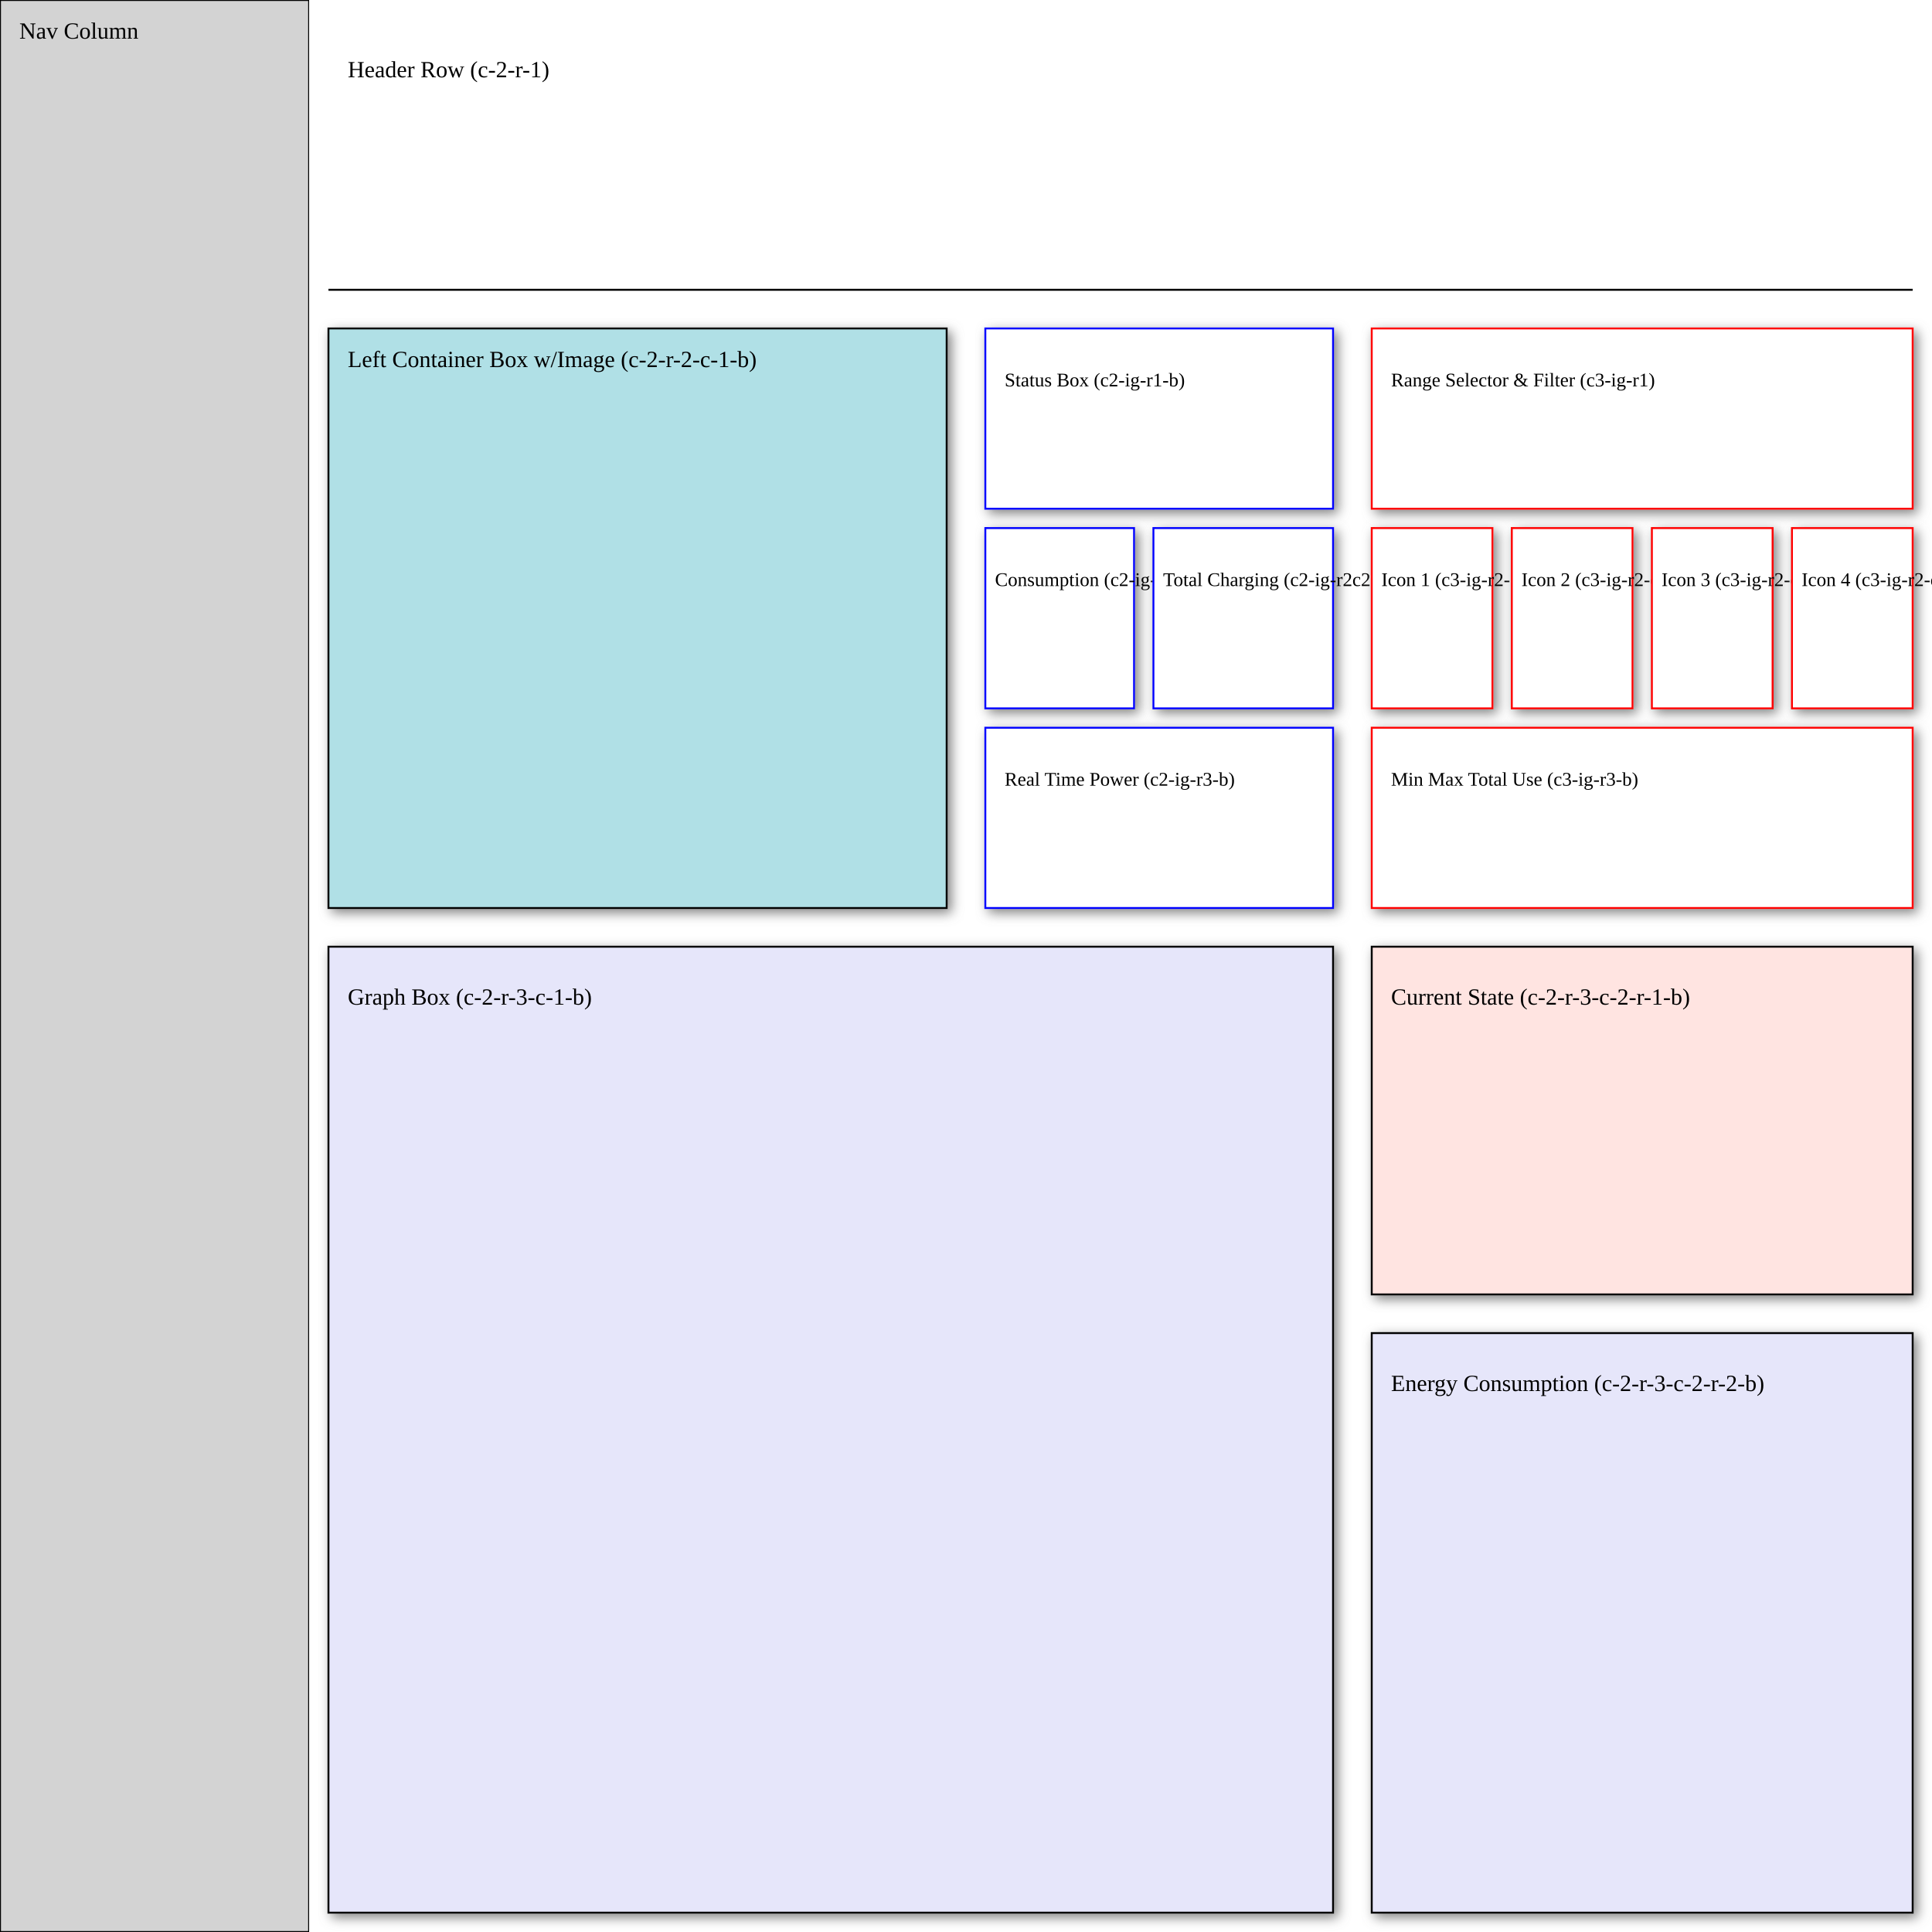
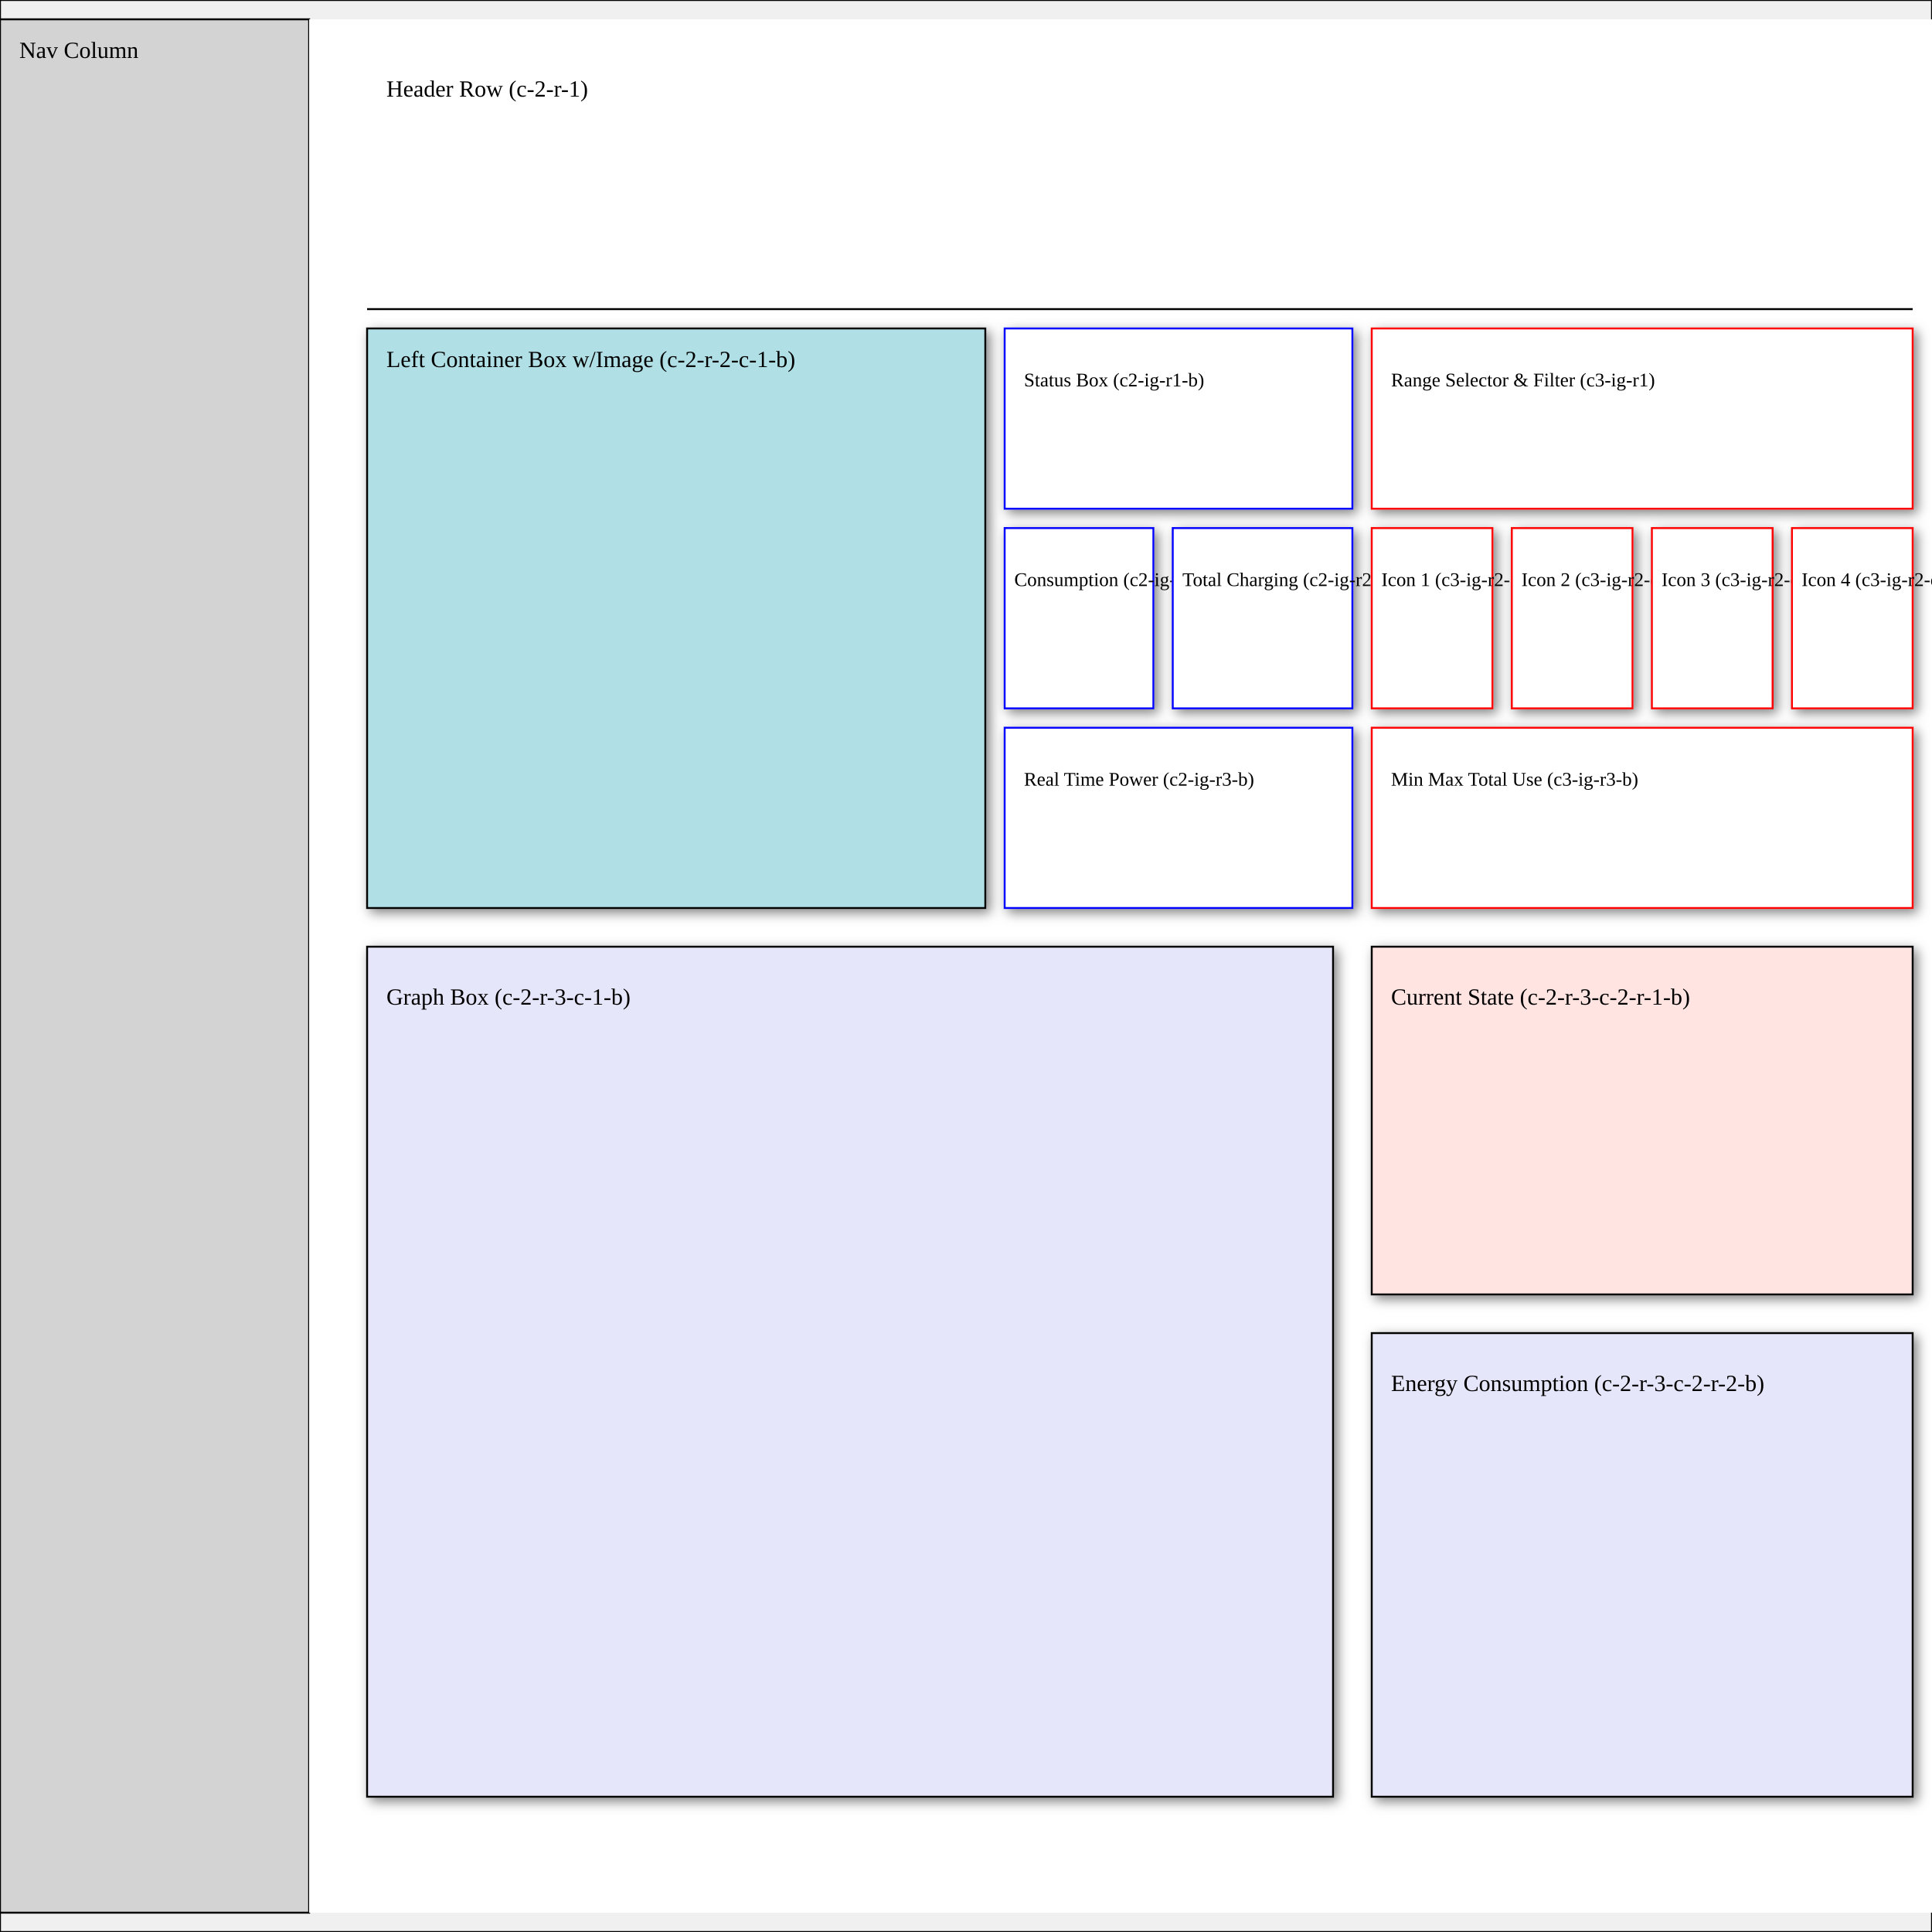
<svg xmlns="http://www.w3.org/2000/svg" viewBox="0 0 1000 1000">
  <defs>
    <filter id="dropshadow" x="-20%" y="-20%" width="140%" height="140%">
      <feDropShadow dx="2" dy="2" stdDeviation="3" flood-color="gray" />
    </filter>
  </defs>
  <rect x="0" y="0" width="1000" height="1000" fill="none" stroke="black" />
-   <rect x="0" y="0" width="160" height="1000" fill="lightgray" stroke="black" />
-   <text x="10" y="20" font-size="12">Nav Column</text>
-   <rect x="160" y="0" width="840" height="1000" fill="white" stroke="none" />
-   <rect x="170" y="10" width="820" height="140" fill="white" stroke="none" />
-   <line x1="170" y1="150" x2="990" y2="150" stroke="black" stroke-width="1" />
-   <text x="180" y="40" font-size="12">Header Row (c-2-r-1)</text>
-   <rect x="170" y="170" width="320" height="300" fill="powderblue" stroke="black" filter="url(#dropshadow)" />
-   <text x="180" y="190" font-size="12">Left Container Box w/Image (c-2-r-2-c-1-b)</text>
-   <rect x="510" y="170" width="180" height="93.33" fill="white" stroke="blue" filter="url(#dropshadow)" />
-   <text x="520" y="200" font-size="10">Status Box (c2-ig-r1-b)</text>
-   <rect x="510" y="273.33" width="77" height="93.33" fill="white" stroke="blue" filter="url(#dropshadow)" />
-   <text x="515" y="303.33" font-size="10">Consumption (c2-ig-r2c1-b)</text>
-   <rect x="597" y="273.33" width="93" height="93.33" fill="white" stroke="blue" filter="url(#dropshadow)" />
-   <text x="602" y="303.33" font-size="10">Total Charging (c2-ig-r2c2-b)</text>
-   <rect x="510" y="376.66" width="180" height="93.33" fill="white" stroke="blue" filter="url(#dropshadow)" />
-   <text x="520" y="406.66" font-size="10">Real Time Power (c2-ig-r3-b)</text>
+   <rect x="0" y="10" width="160" height="980" fill="lightgray" stroke="black" />
+   <text x="10" y="30" font-size="12">Nav Column</text>
+   <rect x="160" y="10" width="840" height="980" fill="white" stroke="none" />
+   <rect x="190" y="20" width="800" height="140" fill="white" stroke="none" />
+   <line x1="190" y1="160" x2="990" y2="160" stroke="black" stroke-width="1" />
+   <text x="200" y="50" font-size="12">Header Row (c-2-r-1)</text>
+   <rect x="190" y="170" width="320" height="300" fill="powderblue" stroke="black" filter="url(#dropshadow)" />
+   <text x="200" y="190" font-size="12">Left Container Box w/Image (c-2-r-2-c-1-b)</text>
+   <rect x="520" y="170" width="180" height="93.33" fill="white" stroke="blue" filter="url(#dropshadow)" />
+   <text x="530" y="200" font-size="10">Status Box (c2-ig-r1-b)</text>
+   <rect x="520" y="273.33" width="77" height="93.33" fill="white" stroke="blue" filter="url(#dropshadow)" />
+   <text x="525" y="303.33" font-size="10">Consumption (c2-ig-r2c1-b)</text>
+   <rect x="607" y="273.33" width="93" height="93.33" fill="white" stroke="blue" filter="url(#dropshadow)" />
+   <text x="612" y="303.33" font-size="10">Total Charging (c2-ig-r2c2-b)</text>
+   <rect x="520" y="376.66" width="180" height="93.33" fill="white" stroke="blue" filter="url(#dropshadow)" />
+   <text x="530" y="406.66" font-size="10">Real Time Power (c2-ig-r3-b)</text>
  <rect x="710" y="170" width="280" height="93.33" fill="white" stroke="red" filter="url(#dropshadow)" />
  <text x="720" y="200" font-size="10">Range Selector &amp; Filter (c3-ig-r1)</text>
  <rect x="710" y="273.33" width="62.5" height="93.33" fill="white" stroke="red" filter="url(#dropshadow)" />
  <text x="715" y="303.33" font-size="10">Icon 1 (c3-ig-r2-c1-b)</text>
  <rect x="782.5" y="273.33" width="62.5" height="93.33" fill="white" stroke="red" filter="url(#dropshadow)" />
  <text x="787.5" y="303.33" font-size="10">Icon 2 (c3-ig-r2-c2-b)</text>
  <rect x="855" y="273.33" width="62.5" height="93.33" fill="white" stroke="red" filter="url(#dropshadow)" />
  <text x="860" y="303.33" font-size="10">Icon 3 (c3-ig-r2-c3-b)</text>
  <rect x="927.5" y="273.33" width="62.5" height="93.33" fill="white" stroke="red" filter="url(#dropshadow)" />
  <text x="932.5" y="303.33" font-size="10">Icon 4 (c3-ig-r2-c4-b)</text>
  <rect x="710" y="376.66" width="280" height="93.33" fill="white" stroke="red" filter="url(#dropshadow)" />
  <text x="720" y="406.66" font-size="10">Min Max Total Use (c3-ig-r3-b)</text>
-   <rect x="170" y="490" width="520" height="500" fill="lavender" stroke="black" filter="url(#dropshadow)" />
-   <text x="180" y="520" font-size="12">Graph Box (c-2-r-3-c-1-b)</text>
+   <rect x="190" y="490" width="500" height="440" fill="lavender" stroke="black" filter="url(#dropshadow)" />
+   <text x="200" y="520" font-size="12">Graph Box (c-2-r-3-c-1-b)</text>
  <rect x="710" y="490" width="280" height="180" fill="mistyrose" stroke="black" filter="url(#dropshadow)" />
  <text x="720" y="520" font-size="12">Current State (c-2-r-3-c-2-r-1-b)</text>
-   <rect x="710" y="690" width="280" height="300" fill="lavender" stroke="black" filter="url(#dropshadow)" />
+   <rect x="710" y="690" width="280" height="240" fill="lavender" stroke="black" filter="url(#dropshadow)" />
  <text x="720" y="720" font-size="12">Energy Consumption (c-2-r-3-c-2-r-2-b)</text>
</svg>
